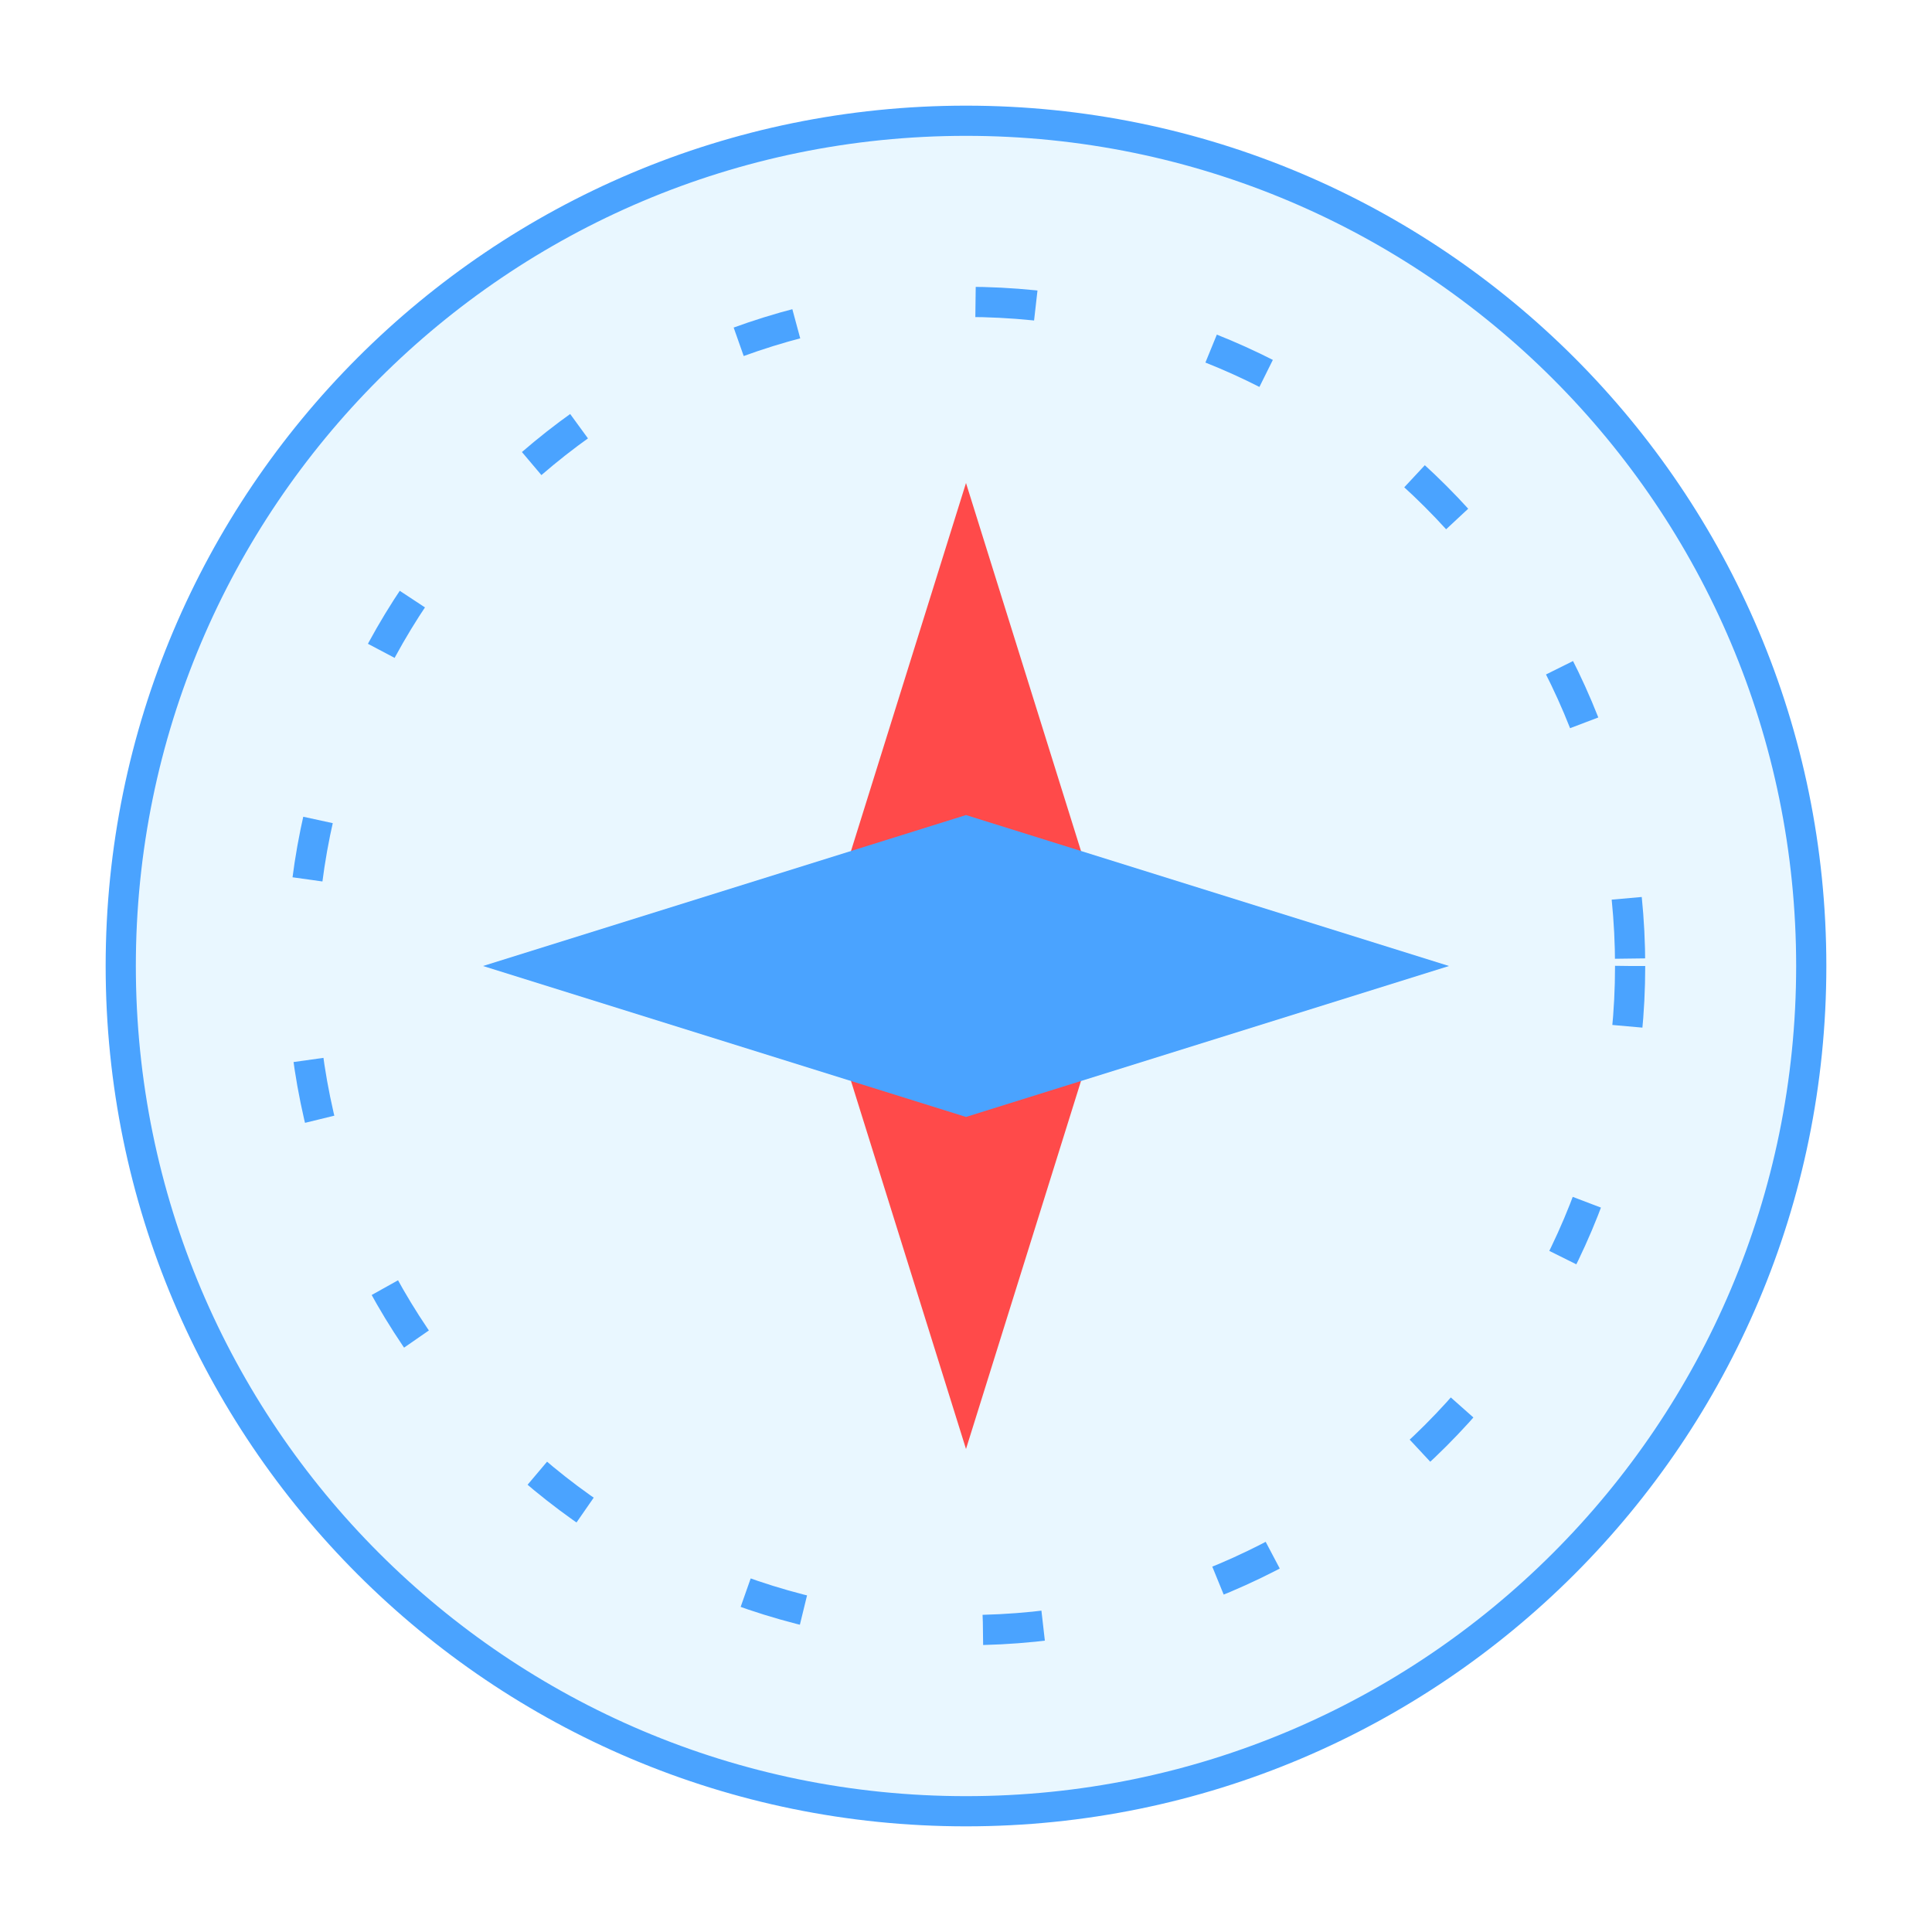
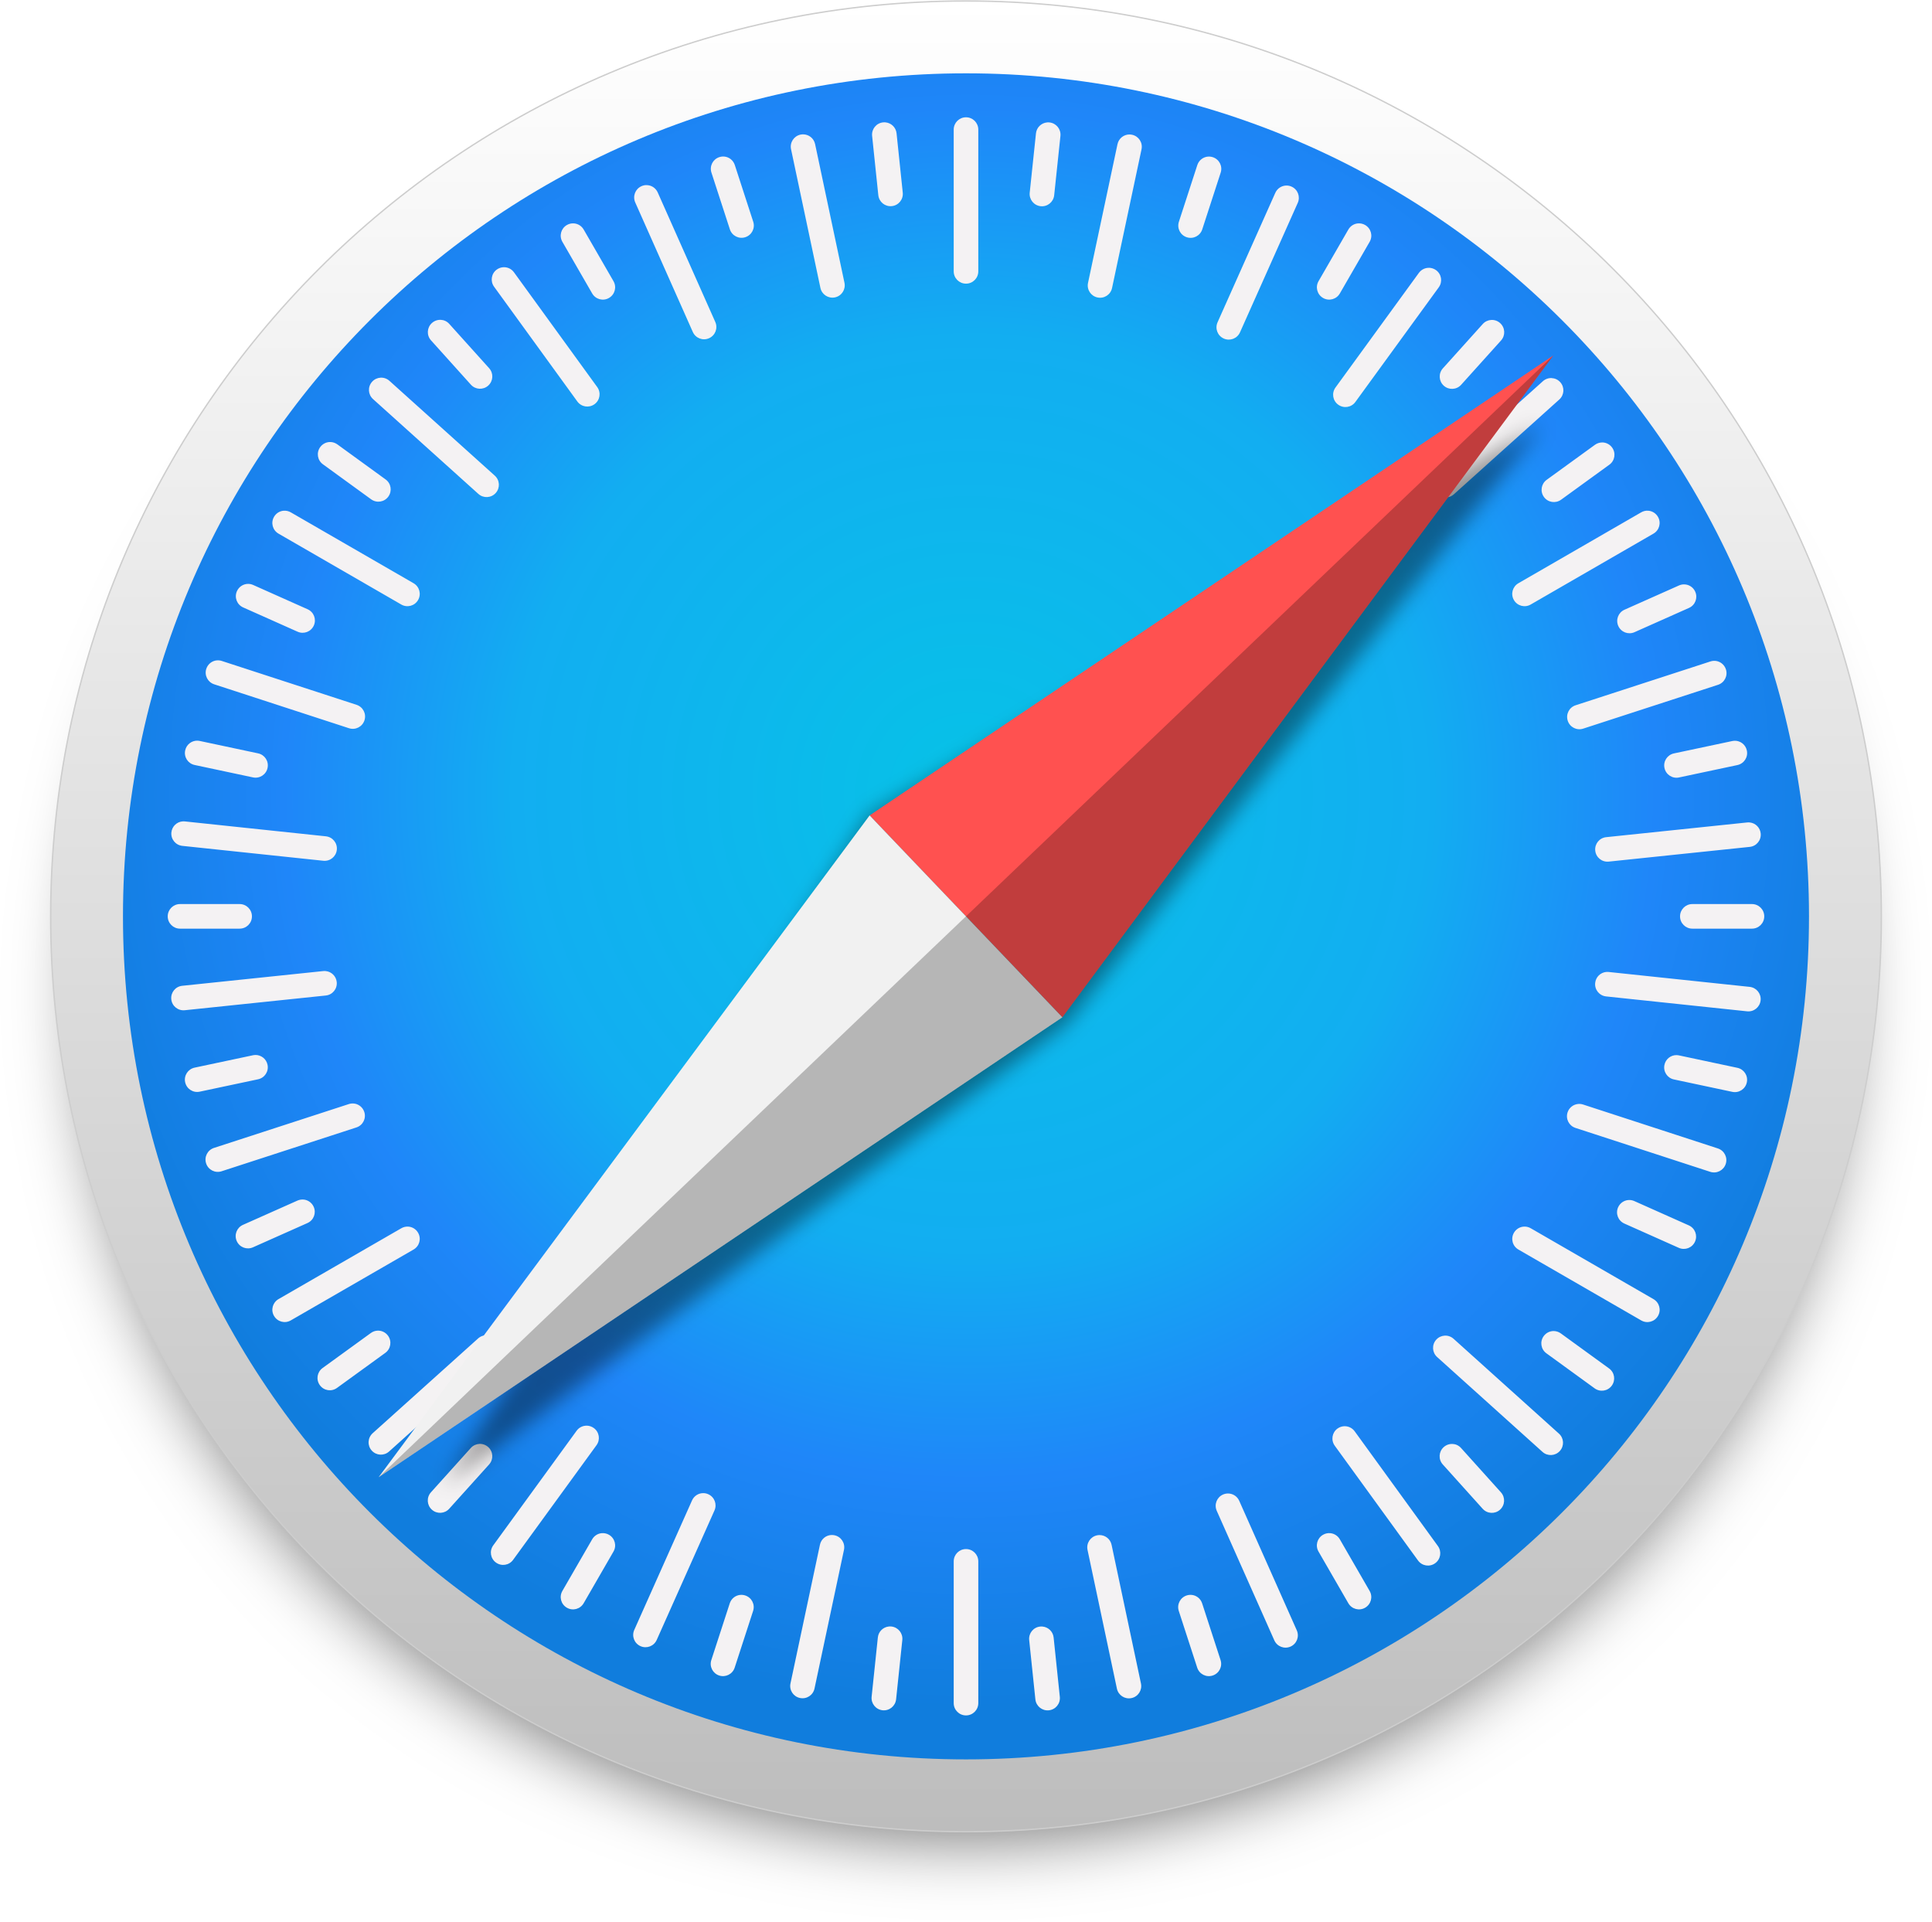
- <svg xmlns="http://www.w3.org/2000/svg" width="64" height="64" viewBox="0 0 64 64" fill="none">
-   <circle cx="32" cy="32" r="28" fill="#e9f7ff" stroke="#4aa3ff" />
-   <circle cx="32" cy="32" r="22" stroke="#4aa3ff" stroke-dasharray="2 6" />
-   <g transform="translate(32,32)">
-     <polygon points="0,-16 5,0 0,16 -5,0" fill="#ff4a4a" />
-     <polygon points="-16,0 0,5 16,0 0,-5" fill="#4aa3ff" />
-   </g>
+ <svg xmlns="http://www.w3.org/2000/svg" xmlns:xlink="http://www.w3.org/1999/xlink" width="66.166mm" height="65.804mm" viewBox="0 0 66.166 65.804">
+   <defs>
+     <linearGradient id="b">
+       <stop offset="0" stop-color="#06c2e7" />
+       <stop offset=".25" stop-color="#0db8ec" />
+       <stop offset=".5" stop-color="#12aef1" />
+       <stop offset=".75" stop-color="#1f86f9" />
+       <stop offset="1" stop-color="#107ddd" />
+     </linearGradient>
+     <linearGradient id="a">
+       <stop offset="0" stop-color="#bdbdbd" />
+       <stop offset="1" stop-color="#fff" />
+     </linearGradient>
+     <linearGradient xlink:href="#a" id="d" x1="412.975" x2="412.975" y1="237.608" y2="59.392" gradientTransform="translate(206.7902 159.7726) scale(.35154)" gradientUnits="userSpaceOnUse" />
+     <filter id="f" width="1.042" height="1.045" x="-.021" y="-.022" color-interpolation-filters="sRGB">
+       <feGaussianBlur stdDeviation=".958" />
+     </filter>
+     <filter id="c" width="1.096" height="1.096" x="-.048" y="-.048" color-interpolation-filters="sRGB">
+       <feGaussianBlur stdDeviation="3.564" />
+     </filter>
+     <radialGradient xlink:href="#b" id="e" cx="413.061" cy="136.818" r="82.125" fx="413.061" fy="136.818" gradientTransform="translate(194.5447 155.5804) scale(.38143)" gradientUnits="userSpaceOnUse" />
+   </defs>
+   <path d="M502.083 148.5a89.108 89.108 0 0 1-89.108 89.108A89.108 89.108 0 0 1 323.867 148.5 89.108 89.108 0 0 1 412.975 59.392 89.108 89.108 0 0 1 502.083 148.5Z" filter="url(#c)" opacity=".53" paint-order="markers stroke fill" transform="matrix(.33865 0 0 .3261 -106.7696 -14.47833)" />
+   <path fill="url(#d)" stroke="#cdcdcd" stroke-linecap="round" stroke-linejoin="round" stroke-width=".093" d="M383.294 211.977a31.325 31.325 0 0 1-31.325 31.325 31.325 31.325 0 0 1-31.325-31.325 31.325 31.325 0 0 1 31.325-31.325 31.325 31.325 0 0 1 31.325 31.325z" paint-order="markers stroke fill" transform="translate(-318.8856 -180.595)" />
+   <path fill="url(#e)" d="M380.839 211.977a28.871 28.871 0 0 1-28.871 28.871 28.871 28.871 0 0 1-28.871-28.871 28.871 28.871 0 0 1 28.871-28.871 28.871 28.871 0 0 1 28.871 28.871z" paint-order="markers stroke fill" transform="translate(-318.8856 -180.595)" />
+   <path fill="#f4f2f3" d="M33.083 4.017c-.233 0-.421.188-.421.421V9.293c0 .233.188.421.421.421.233 0 .421-.188.421-.421V4.438c0-.233-.188-.421-.421-.421zm-2.754.174c-.028-.003-.057-.003-.086 0-.232.024-.399.23-.375.462l.212 2.031c.024.232.23.399.462.375.232-.024.399-.23.375-.462l-.212-2.031c-.021-.203-.182-.356-.377-.375zm5.527.002c-.195.019-.356.172-.377.375l-.214 2.031c-.024.232.143.438.375.463.232.024.438-.143.463-.375l.214-2.031c.024-.232-.143-.438-.375-.463-.029-.003-.058-.003-.085-.001zm-8.355.408c-.028 0-.057.003-.085.009-.228.048-.373.271-.325.499l1.006 4.75c.048.228.271.373.499.325.228-.048.373-.271.325-.499l-1.006-4.75c-.042-.2-.218-.335-.414-.334zm11.184.004c-.196-.002-.372.134-.414.334l-1.009 4.749c-.049.228.096.451.324.499.228.049.451-.096.499-.324l1.009-4.749c.049-.228-.096-.451-.324-.499-.029-.006-.057-.009-.085-.009zM24.801 5.362c-.054-.005-.111.001-.166.019-.222.072-.342.308-.27.53l.631 1.942c.072.222.309.342.53.27.222-.072.342-.309.27-.53l-.631-1.942c-.054-.166-.201-.276-.364-.29zm16.568.001c-.163.014-.31.123-.364.29l-.631 1.942c-.072.222.048.458.27.53.222.072.458-.048.53-.27l.631-1.942c.072-.222-.048-.458-.27-.53-.055-.018-.112-.024-.166-.019zm-19.237.976c-.055.001-.11.013-.163.037-.213.095-.308.342-.214.556l1.972 4.437c.095.213.342.308.556.214.213-.095.309-.342.214-.556l-1.972-4.437c-.071-.16-.228-.254-.392-.25zm21.937.015c-.164-.003-.321.09-.393.25l-1.978 4.434c-.095.213-0.0.461.213.556.213.095.461 0.0.556-.213L44.445 6.947c.095-.213 0-.461-.213-.556-.053-.024-.109-.036-.163-.037zM19.654 7.65c-.081-.006-.164.012-.24.056-.202.117-.271.373-.154.575l1.021 1.769c.117.202.373.271.575.154.202-.117.271-.373.154-.575L19.989 7.86c-.073-.126-.2-.2-.335-.21zm26.859 0c-.135.009-.262.084-.335.21l-1.021 1.769c-.117.202-.048.458.154.575.202.117.458.048.575-.154l1.021-1.769c.117-.202.048-.458-.154-.575-.076-.044-.159-.061-.24-.056zM17.247 9.151c-.081.003-.162.029-.233.08-.189.137-.23.399-.093.588l2.851 3.93c.137.189.399.23.588.094.189-.137.23-.399.093-.588l-2.851-3.93c-.086-.118-.22-.178-.355-.174zm31.701.021c-.135-.005-.269.056-.355.173l-2.856 3.926c-.137.189-.096.451.093.588.189.137.451.096.588-.093l2.856-3.926c.137-.189.096-.451-.093-.588-.071-.051-.152-.078-.233-.081zm-33.852 1.782c-.107-.006-.217.03-.304.108-.173.156-.187.421-.031.594l1.366 1.518c.156.173.421.187.594.031.173-.156.187-.421.031-.595l-1.366-1.518c-.078-.087-.183-.134-.291-.139zm35.976.003c-.107.006-.213.052-.291.139l-1.366 1.518c-.156.173-.142.439.031.595.173.156.438.142.594-.031l1.367-1.518c.156-.173.142-.439-.031-.595-.087-.078-.196-.114-.304-.108zm-38.037 1.977c-.107.006-.213.052-.291.139-.156.173-.142.438.031.594l3.608 3.248c.173.156.438.142.594-.031.156-.173.142-.438-.031-.594l-3.609-3.248c-.087-.078-.196-.114-.304-.108zm40.108.014c-.107-.006-.217.03-.304.108l-3.611 3.246c-.173.156-.188.421-.032.594.156.173.421.188.595.032l3.611-3.246c.173-.156.188-.421.032-.594-.078-.087-.183-.134-.291-.139zm-41.822 2.19c-.135-.005-.269.056-.355.174-.137.189-.096.451.093.588l1.652 1.2c.189.137.451.096.588-.093.137-.189.096-.451-.093-.588l-1.652-1.2c-.071-.051-.152-.078-.233-.081zm43.535.015c-.081.003-.162.029-.233.08l-1.653 1.199c-.189.137-.231.399-.094.588.137.189.399.23.588.093l1.653-1.199c.189-.137.23-.399.093-.588-.086-.118-.22-.178-.355-.174zM9.719 17.49c-.135.009-.262.084-.335.21-.117.202-.048.458.154.575l4.205 2.428c.202.117.458.048.575-.154.117-.202.048-.458-.154-.575l-4.205-2.428c-.076-.044-.159-.061-.24-.056zm46.727 0c-.081-.006-.164.012-.24.056l-4.205 2.428c-.202.117-.271.373-.154.575.117.202.373.271.575.154l4.205-2.428c.202-.117.271-.373.154-.575-.073-.126-.2-.2-.335-.21zm-47.939 2.506c-.164-.004-.321.09-.393.25-.095.213-0.0.461.213.556l1.865.832c.213.095.461 0.0.556-.213.095-.213-0-.461-.213-.556l-1.865-.832c-.053-.024-.109-.036-.163-.037zm49.158.017c-.055.001-.11.013-.164.037l-1.866.831c-.213.095-.308.343-.213.556.095.213.343.308.556.213l1.866-.831c.213-.095.308-.343.213-.556-.071-.16-.228-.253-.392-.25zM7.429 22.615c-.163.014-.31.123-.364.289-.072.222.048.458.27.531l4.616 1.504c.222.072.458-.048.531-.27.072-.222-.048-.458-.27-.531L7.595 22.635c-.055-.018-.112-.024-.166-.019zm51.315.018c-.054-.005-.111.001-.166.019l-4.617 1.501c-.222.072-.342.309-.27.53.072.222.309.342.53.27l4.617-1.501c.222-.072.342-.309.27-.53-.054-.166-.201-.276-.364-.29zM6.756 25.365c-.196-.002-.372.134-.414.334-.049.228.096.451.324.499l1.998.425c.228.049.451-.096.499-.324.049-.228-.096-.451-.324-.499l-1.998-.425c-.029-.006-.057-.009-.085-.009zm52.655.004c-.028 0-.056.004-.085.009l-1.998.424c-.228.049-.373.271-.324.499.049.228.271.373.499.324l1.998-.424c.228-.049.373-.271.324-.499-.042-.2-.218-.335-.414-.334zM6.247 28.13c-.195.019-.356.172-.377.375-.025.232.142.438.374.463l4.828.51c.232.025.438-.142.463-.374.025-.232-.142-.438-.374-.463l-4.828-.51c-.029-.003-.058-.003-.085-0zm53.676.036c-.028-.003-.057-.003-.086 0l-4.829.504c-.232.024-.399.23-.375.462.024.232.23.399.462.375l4.829-.504c.232-.024.399-.23.375-.462-.021-.203-.182-.356-.377-.375zM6.165 30.961c-.233 0-.421.188-.421.421 0 .233.188.421.421.421h2.042c.233 0 .421-.188.421-.421 0-.233-.188-.421-.421-.421zm51.793 0c-.233 0-.421.188-.421.421 0.0.233.188.421.421.421h2.042c.233 0 .421-.188.421-.421 0-.233-.188-.421-.421-.421zM11.155 33.256c-.028-.003-.056-.003-.085 0l-4.829.504c-.232.024-.399.23-.375.462.024.232.23.399.462.375l4.829-.504c.232-.024.399-.23.375-.462-.021-.203-.182-.356-.377-.375zm43.853.03c-.195.019-.356.172-.377.375-.025.232.142.438.374.463l4.828.51c.232.025.438-.143.463-.374.025-.232-.143-.438-.374-.463l-4.828-.51c-.029-.003-.058-.003-.086-0zm-46.26 2.844c-.028 0-.057.003-.085.009l-1.998.424c-.228.049-.373.271-.324.499.049.228.271.373.499.324l1.998-.424c.228-.049.373-.271.324-.499-.042-.2-.218-.335-.414-.334zm48.669.004c-.196-.002-.372.134-.414.334-.049.228.096.451.324.499l1.998.425c.228.049.451-.096.499-.324.049-.228-.096-.451-.324-.499l-1.998-.425c-.029-.006-.057-.009-.085-.009zm-45.305 1.658c-.054-.005-.111.001-.166.019L7.329 39.312c-.222.072-.342.309-.27.53.072.222.309.342.53.27l4.617-1.501c.222-.072.342-.309.27-.53-.054-.166-.201-.276-.364-.29zm41.937.015c-.163.014-.31.123-.364.289-.072.222.048.458.27.531l4.616 1.504c.222.072.458-.048.531-.27.072-.222-.048-.458-.27-.531l-4.616-1.504c-.055-.018-.112-.024-.166-.019zm-43.699 3.273c-.055.001-.11.013-.163.036l-1.866.831c-.213.095-.308.343-.213.556.095.213.343.308.556.213l1.866-.831c.213-.095.308-.343.213-.556-.071-.16-.228-.253-.392-.25zm45.459.016c-.164-.004-.321.09-.393.25-.095.213-0.0.461.213.556l1.865.832c.213.095.461 0.0.556-.213.095-.213 0-.461-.213-.556l-1.865-.832c-.053-.024-.109-.036-.163-.037zm-41.826.912c-.081-.006-.164.012-.24.056L9.538 44.49c-.202.117-.271.373-.154.575.117.202.373.271.575.154l4.205-2.427c.202-.117.271-.373.154-.575-.073-.126-.2-.2-.335-.21zm38.2 0c-.135.009-.262.084-.335.21-.117.202-.048.459.154.575l4.205 2.427c.202.117.459.048.575-.154.117-.202.048-.458-.154-.575l-4.205-2.428c-.076-.044-.159-.061-.24-.056zm-39.249 3.562c-.081.003-.162.029-.233.081l-1.653 1.199c-.189.137-.231.399-.094.588.137.189.399.231.588.093l1.653-1.199c.189-.137.231-.399.094-.588-.086-.118-.22-.179-.355-.174zm40.288.014c-.135-.005-.269.056-.355.174-.137.189-.096.451.093.588l1.652 1.2c.189.137.451.096.588-.093.137-.189.096-.451-.093-.588l-1.652-1.2c-.071-.051-.152-.078-.233-.081zm-36.544.145c-.107-.006-.217.03-.304.108l-3.611 3.246c-.173.156-.188.421-.032.594.156.173.421.188.594.032l3.611-3.246c.173-.156.188-.421.032-.594-.078-.087-.183-.134-.291-.139zm32.8.012c-.107.006-.213.052-.291.139-.156.173-.142.438.031.594l3.608 3.248c.173.156.439.142.595-.031.156-.173.142-.438-.031-.594l-3.609-3.248c-.087-.078-.196-.114-.304-.108zm-29.375 3.084c-.135-.005-.27.055-.355.173l-2.856 3.926c-.137.189-.096.451.093.588.189.137.451.096.588-.093l2.856-3.926c.137-.189.096-.451-.093-.588-.071-.051-.152-.078-.233-.081zm25.936.018c-.081.003-.162.029-.233.08-.189.137-.23.399-.094.588l2.851 3.93c.137.189.399.231.588.094.189-.137.23-.399.094-.588l-2.851-3.93c-.086-.118-.22-.178-.355-.174zm-29.623.606c-.107.006-.213.052-.291.139l-1.366 1.518c-.156.173-.142.439.031.595.173.156.438.142.594-.031l1.367-1.518c.156-.173.142-.439-.031-.595-.087-.078-.196-.114-.304-.108zm33.331.002c-.107-.006-.217.03-.304.108-.173.156-.187.421-.031.594l1.366 1.518c.156.173.421.187.594.031.173-.156.187-.421.031-.595l-1.366-1.518c-.078-.087-.183-.134-.291-.139zm-25.655 1.684c-.164-.004-.321.09-.392.25l-1.978 4.434c-.095.213-0.0.461.213.556.213.095.461 0.0.556-.213l1.978-4.434c.095-.213 0-.461-.213-.556-.053-.024-.109-.036-.163-.037zm17.956.012c-.055.001-.11.013-.164.036-.213.095-.308.342-.214.556l1.972 4.437c.095.213.343.308.556.214.213-.095.308-.342.214-.556l-1.972-4.437c-.071-.16-.228-.253-.392-.25zM20.616 52.505c-.135.009-.262.084-.335.21l-1.021 1.769c-.117.202-.048.458.154.575.202.117.458.048.575-.154l1.021-1.769c.117-.202.048-.458-.154-.575-.076-.044-.159-.061-.24-.056zm24.934 0c-.081-.006-.164.012-.24.056-.202.117-.271.373-.154.575l1.021 1.769c.117.202.373.271.575.154.202-.117.271-.373.154-.575l-1.021-1.769c-.073-.126-.2-.2-.335-.21zm-17.055.063c-.196-.002-.372.134-.414.334l-1.009 4.749c-.049.228.096.451.324.499.228.049.451-.096.499-.324l1.009-4.749c.049-.228-.096-.451-.324-.499-.029-.006-.057-.009-.085-.009zm9.16.003c-.028 0-.056.003-.085.009-.228.048-.373.271-.325.499l1.006 4.75c.048.228.271.373.499.325.228-.048.373-.271.325-.499l-1.006-4.75c-.042-.2-.218-.335-.414-.334zm-4.572.479c-.233 0-.421.188-.421.421v4.855c0 .233.188.421.421.421.233 0 .421-.188.421-.421v-4.855c0-.233-.188-.421-.421-.421zm-7.727 1.569c-.163.014-.31.123-.364.29l-.631 1.942c-.072.222.048.458.27.53.222.072.458-.049.53-.27l.631-1.942c.072-.222-.048-.458-.27-.53-.055-.018-.112-.024-.166-.019zm15.45.001c-.054-.005-.111.001-.166.019-.222.072-.342.309-.27.53l.631 1.942c.072.222.309.342.53.27.222-.072.342-.308.27-.53l-.631-1.942c-.054-.166-.201-.276-.364-.29zm-10.365 1.082c-.195.019-.356.172-.377.375l-.213 2.031c-.024.232.143.438.375.463.232.024.438-.143.463-.375l.213-2.031c.024-.232-.143-.438-.375-.463-.029-.003-.058-.003-.085-0zm5.267.002c-.028-.003-.057-.003-.086 0-.232.024-.399.23-.375.462l.212 2.031c.024.232.23.399.462.375.232-.024.399-.23.375-.462l-.212-2.031c-.021-.203-.182-.356-.377-.375z" paint-order="markers stroke fill" />
+   <path d="m469.096 100.607-65.51 38.061-41.42 65.207 60.594-44.881z" filter="url(#f)" opacity=".409" paint-order="markers stroke fill" transform="translate(-112.0954 -20.8224) scale(.35154)" />
+   <path fill="#ff5150" d="m36.383 34.838-6.601-6.913 23.416-15.752z" paint-order="markers stroke fill" />
+   <path fill="#f1f1f1" d="m36.383 34.838-6.601-6.913-16.815 22.665z" paint-order="markers stroke fill" />
+   <path d="m12.967 50.59 23.416-15.752 16.815-22.665z" opacity=".243" />
</svg>
